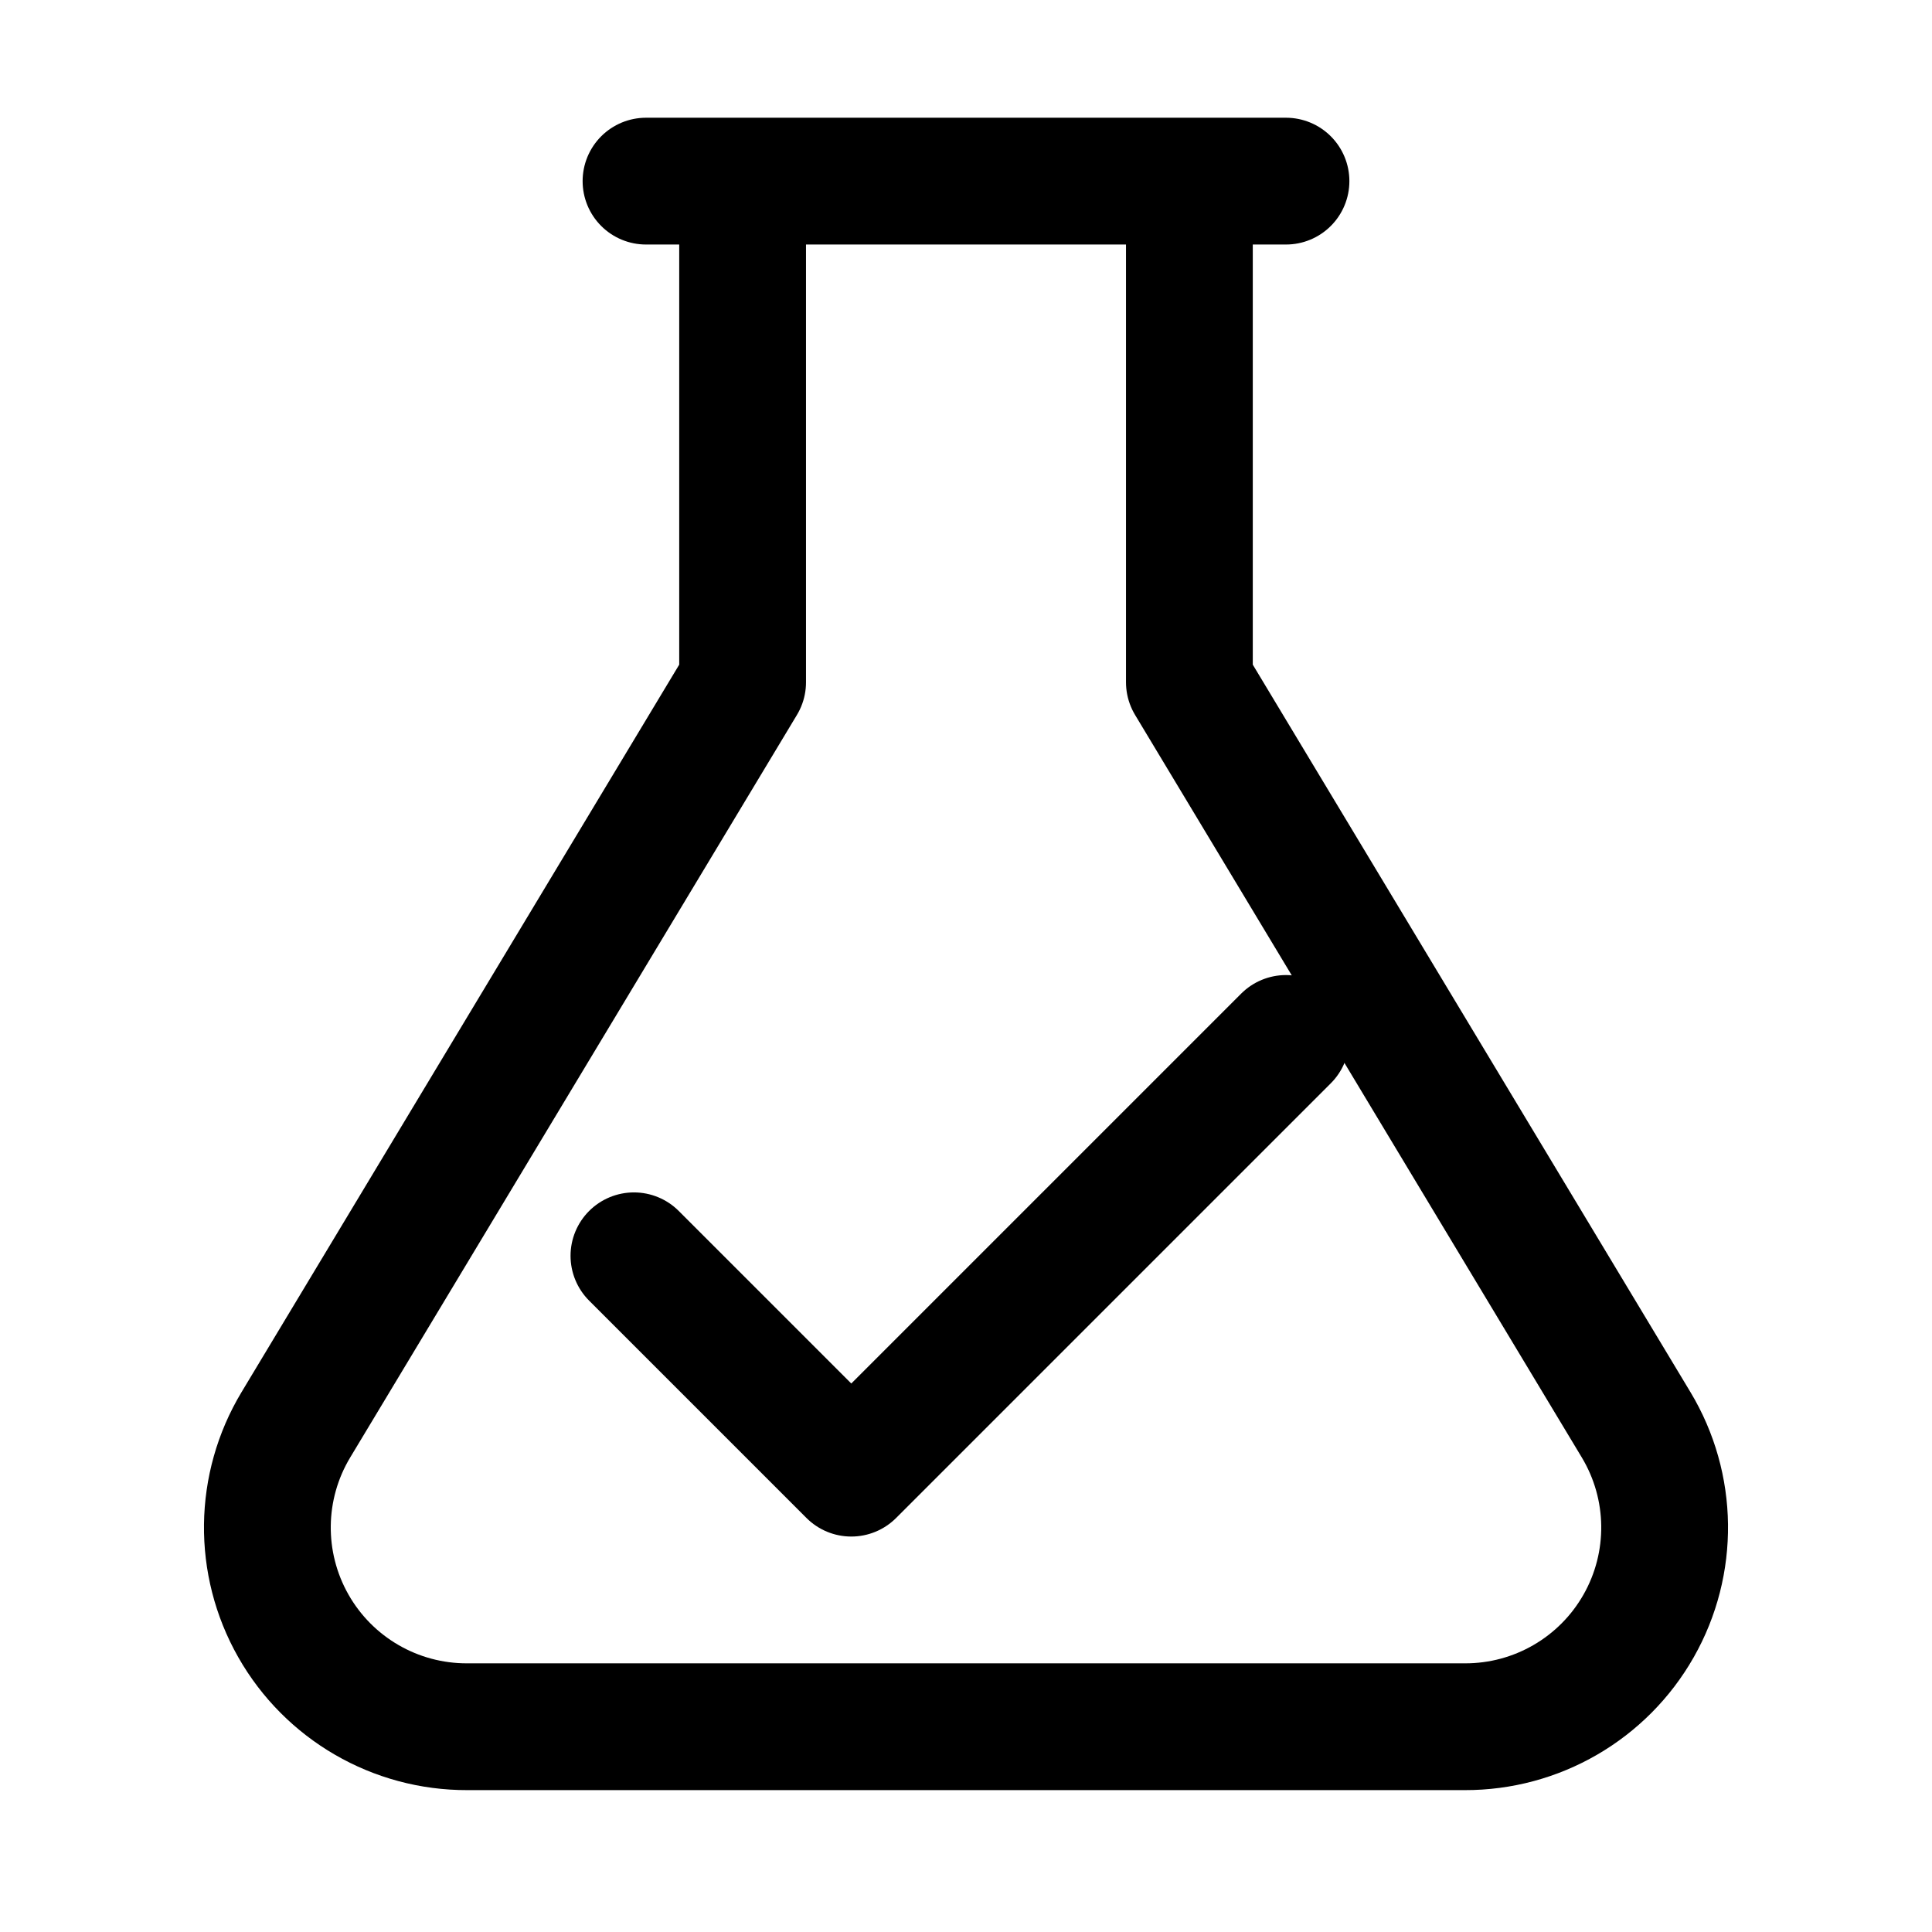
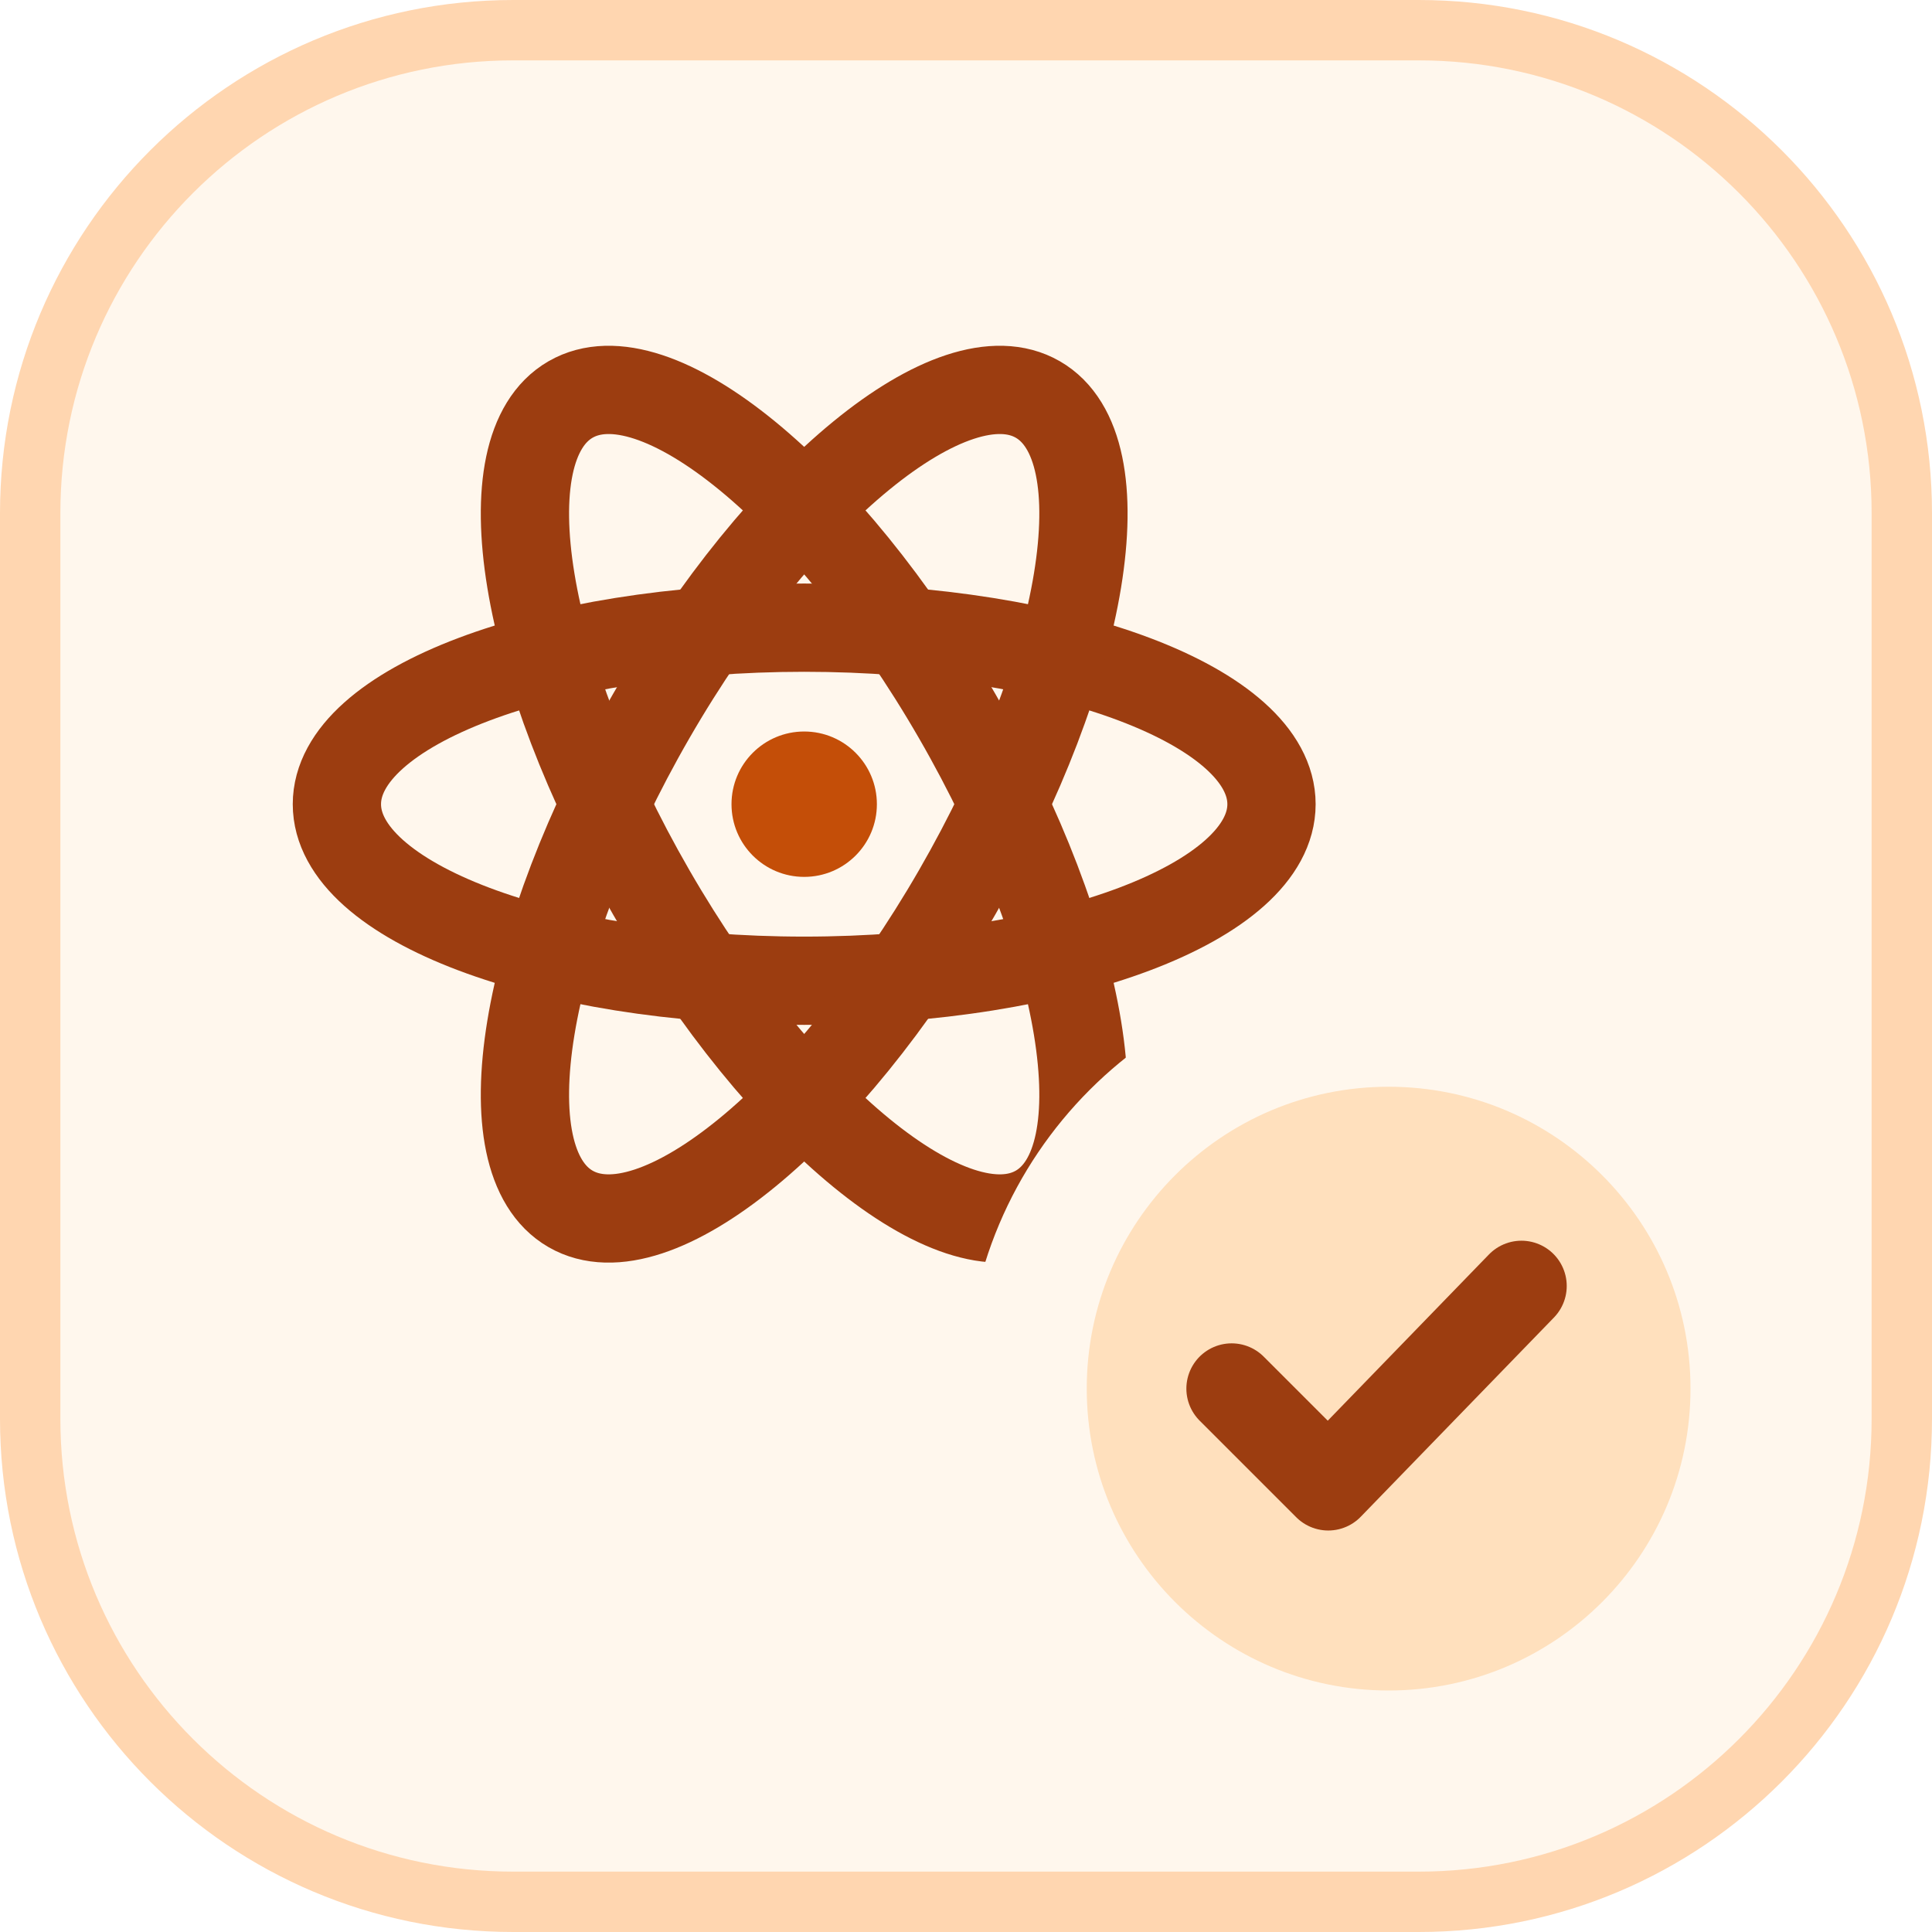
- <svg xmlns="http://www.w3.org/2000/svg" width="16" height="16" viewBox="0 0 16 16" fill="none" stroke="currentColor" stroke-width="1.05" stroke-linecap="round" stroke-linejoin="round">
-   <path d="M5.35 1.5h5.3M6.15 1.5v4.15l-3.7 6.15a1.65 1.65 0 0 0 1.42 2.5h8.26a1.65 1.65 0 0 0 1.42-2.5l-3.7-6.15V1.5" />
-   <path d="m5.25 10.4 1.8 1.8 3.6-3.6" />
+ <svg xmlns="http://www.w3.org/2000/svg" width="128" height="128" viewBox="0 0 32 32" fill="none">
+   <rect x=".5" y=".5" width="31" height="31" rx="8" fill="#FFF7ED" stroke="#FFD6B0" />
+   <g transform="translate(4 4)" fill="none" stroke="#9C3D10" stroke-width="1.7" stroke-linecap="round" stroke-linejoin="round">
+     <g transform="translate(-1 -1) scale(.86)">
+       <ellipse cx="12" cy="12" rx="9" ry="3.4" />
+       <ellipse cx="12" cy="12" rx="9" ry="3.4" transform="rotate(60 12 12)" />
+       <ellipse cx="12" cy="12" rx="9" ry="3.4" transform="rotate(120 12 12)" />
+       <circle cx="12" cy="12" r="1.4" fill="#C44E08" stroke="none" />
+     </g>
+   </g>
+   <g stroke="#9C3D10" stroke-width="1.5" stroke-linecap="round" stroke-linejoin="round">
+     <circle cx="23" cy="23" r="6" fill="#FFE0BD" stroke="#FFF7ED" stroke-width="2" />
+     <path d="m20.4 23 1.6 1.6 3.2-3.3" />
+   </g>
</svg>
